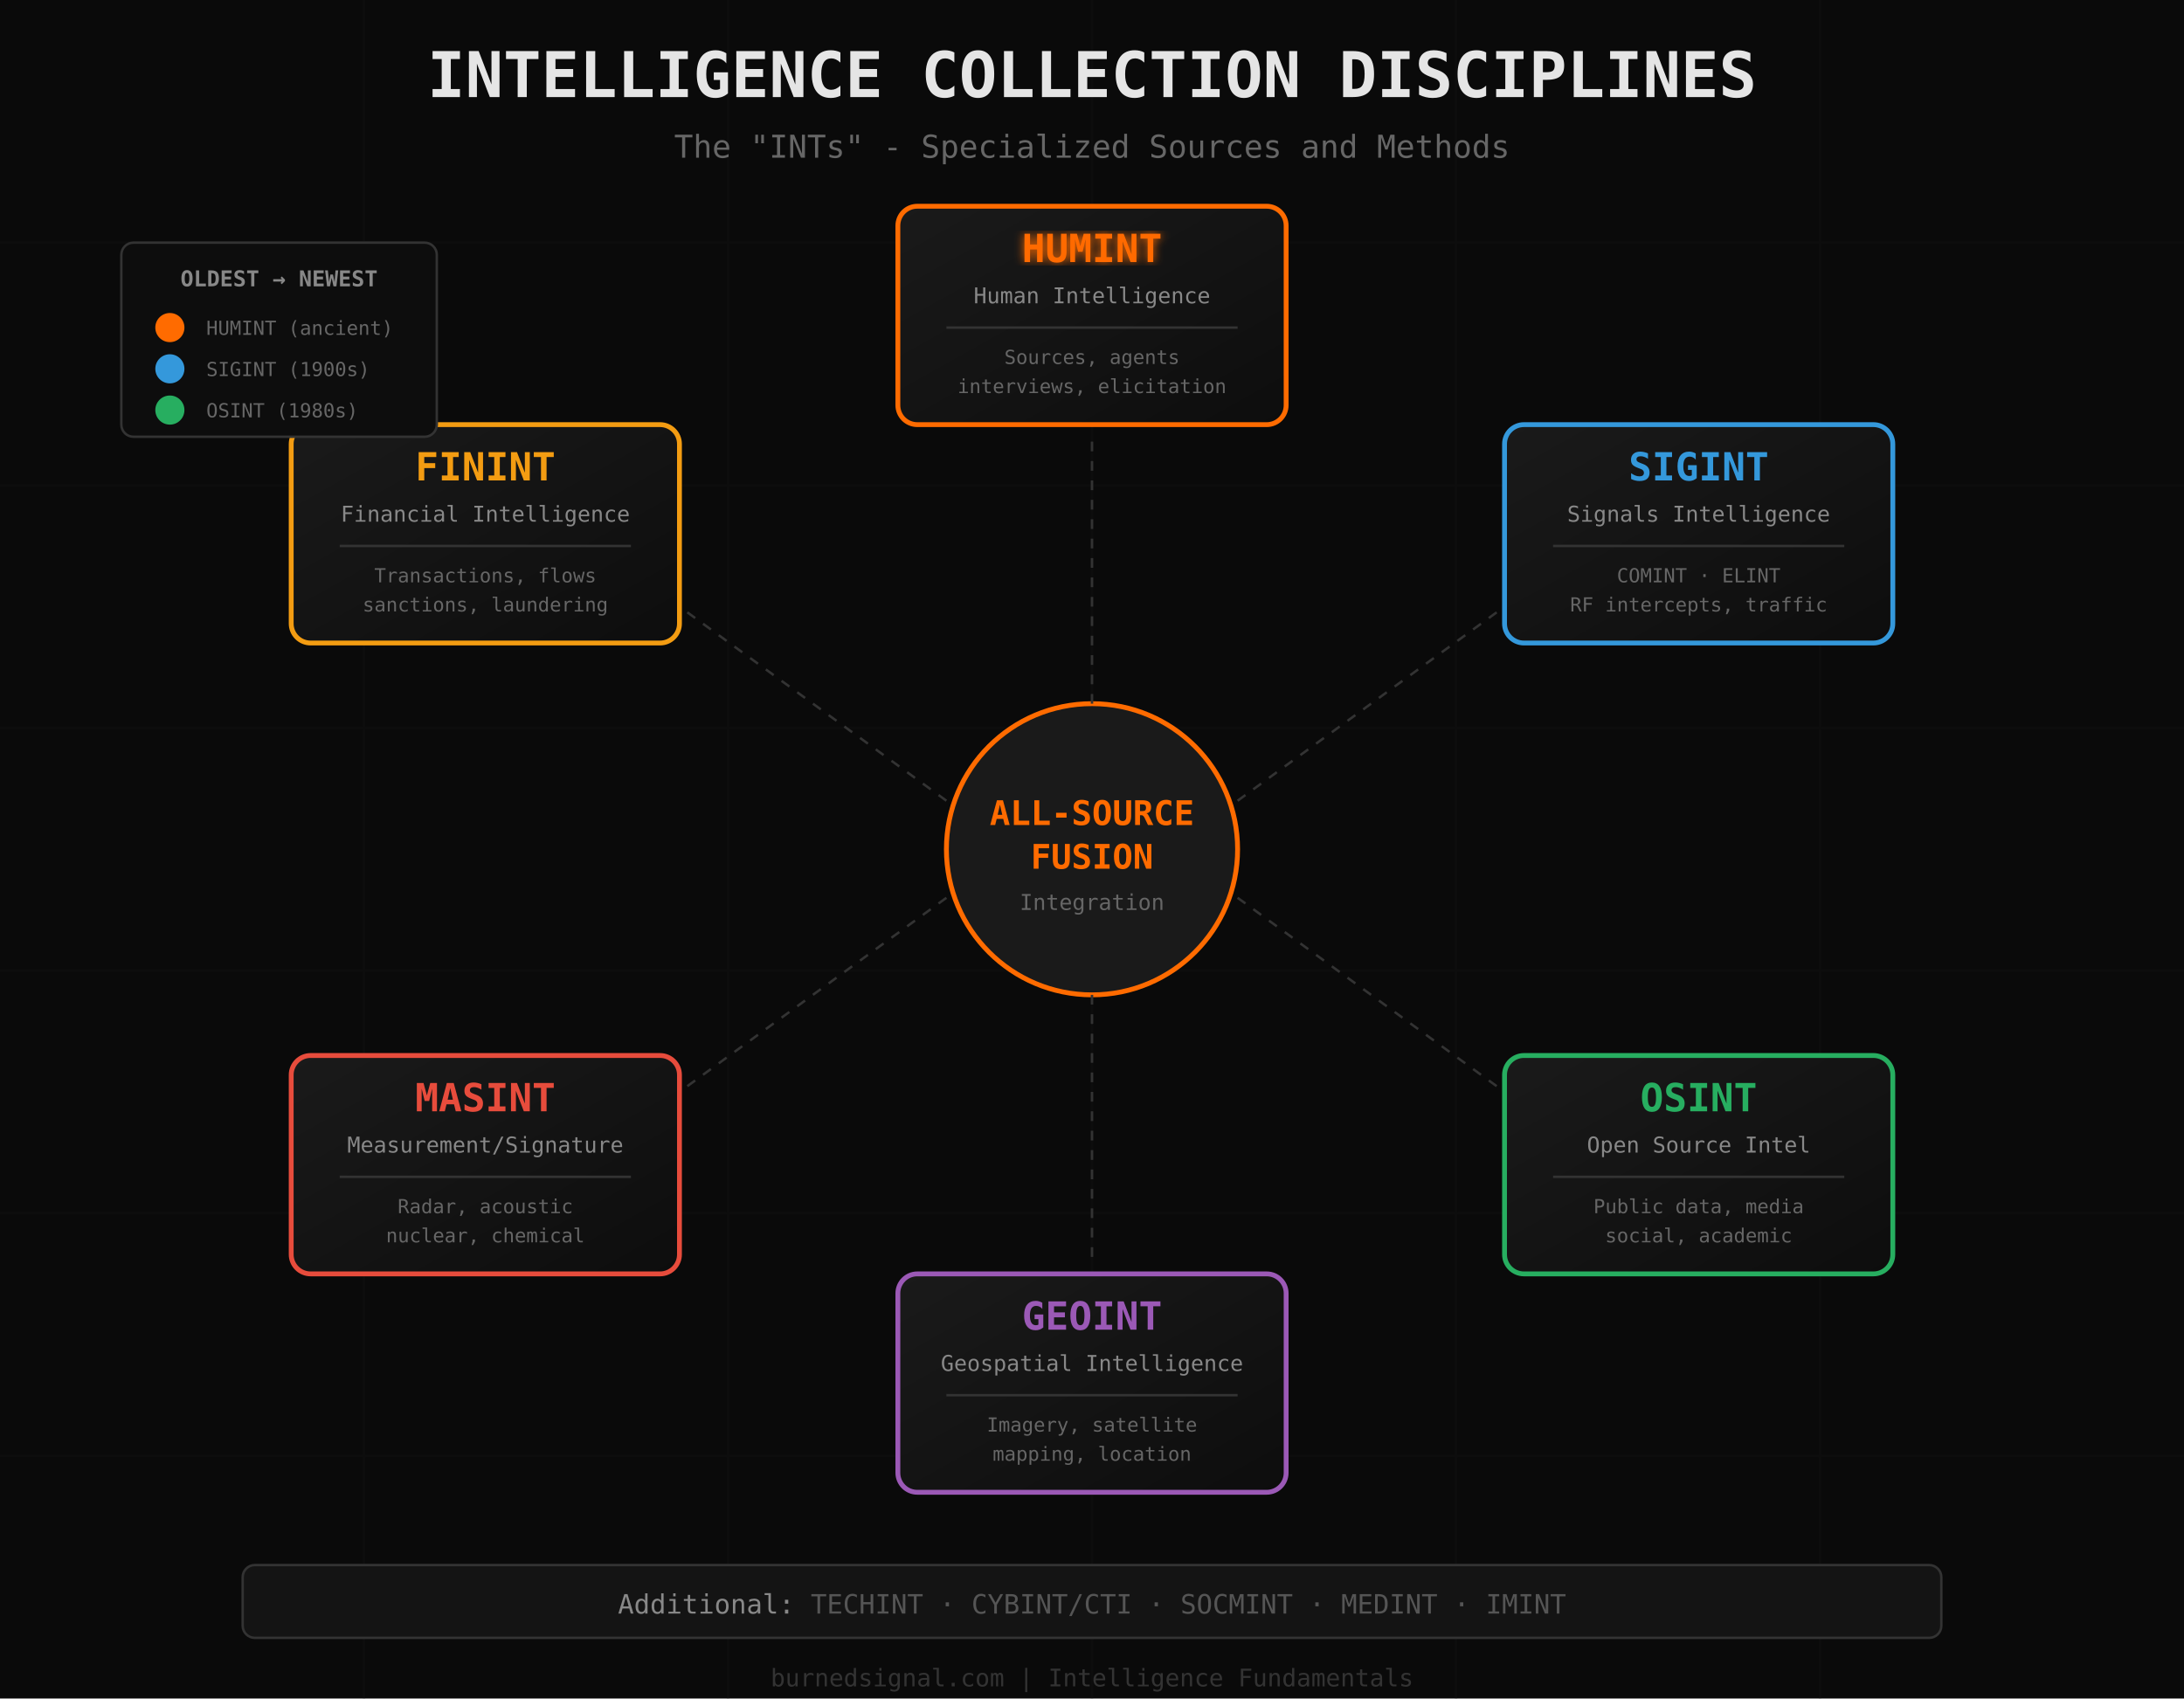
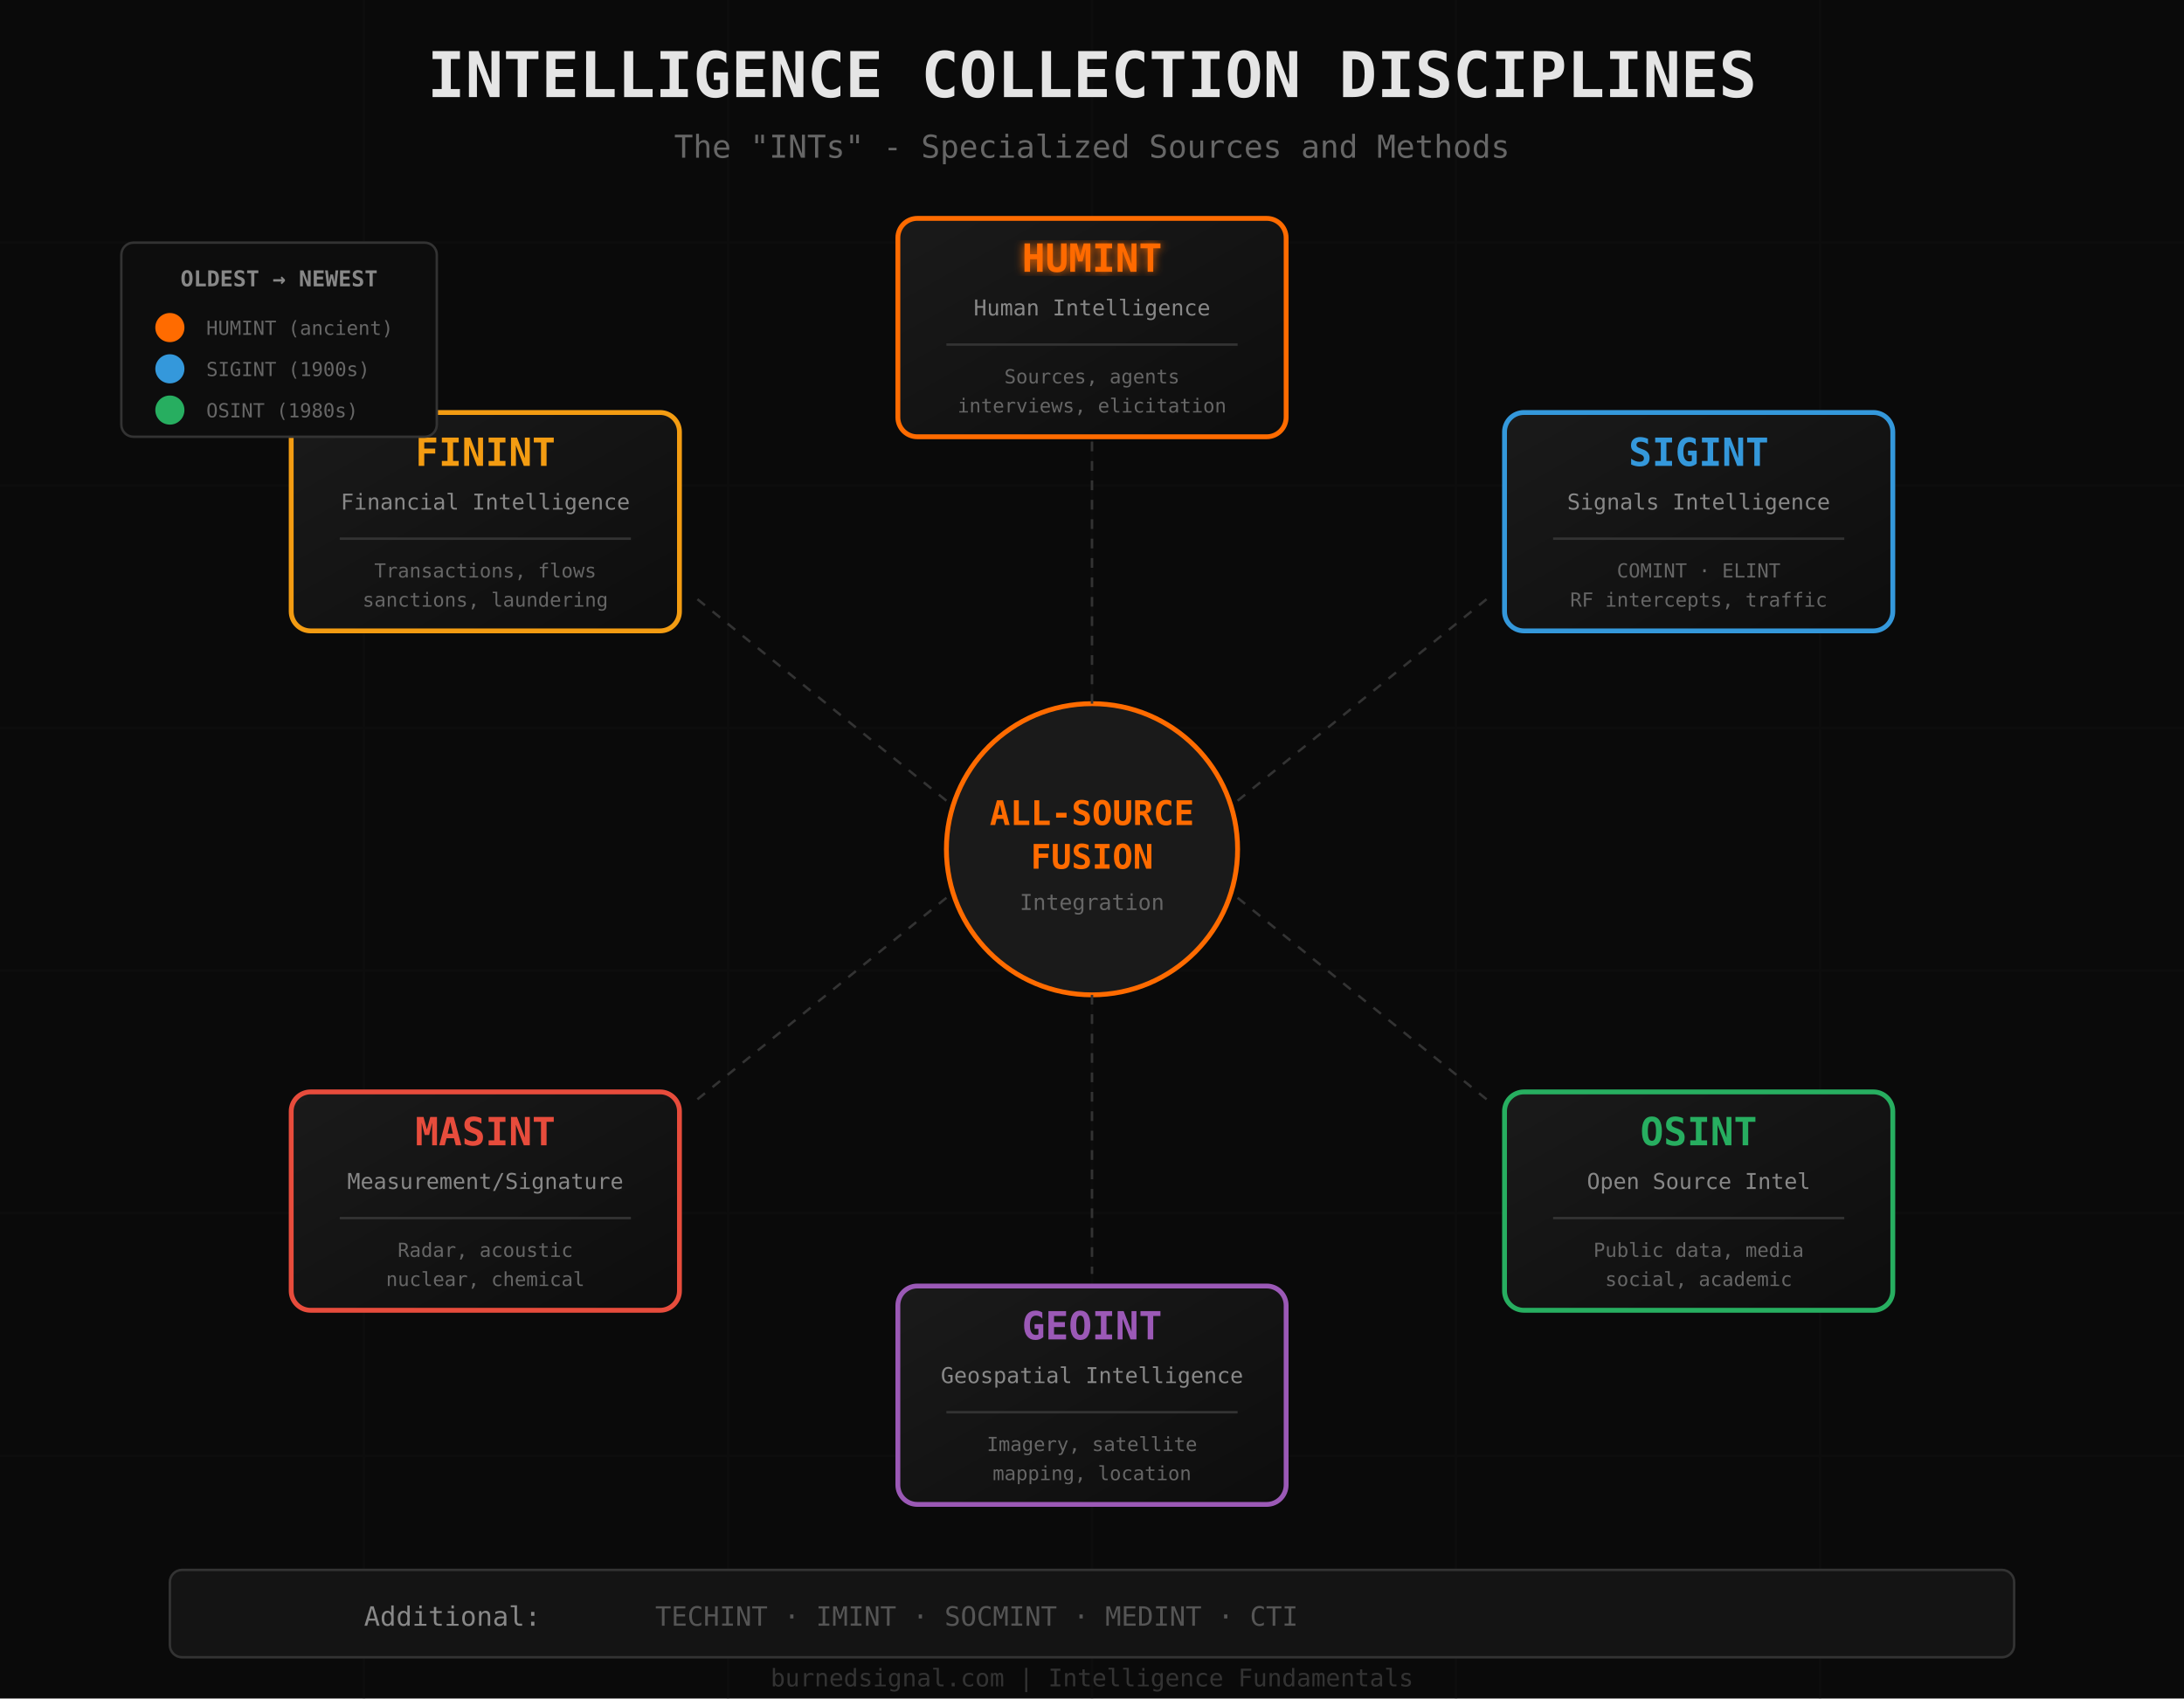
<svg xmlns="http://www.w3.org/2000/svg" viewBox="0 0 900 700">
  <defs>
    <linearGradient id="cardGrad" x1="0%" y1="0%" x2="100%" y2="100%">
      <stop offset="0%" style="stop-color:#1a1a1a" />
      <stop offset="100%" style="stop-color:#0d0d0d" />
    </linearGradient>
    <filter id="glow">
      <feGaussianBlur stdDeviation="2" result="coloredBlur" />
      <feMerge>
        <feMergeNode in="coloredBlur" />
        <feMergeNode in="SourceGraphic" />
      </feMerge>
    </filter>
  </defs>
  <rect width="900" height="700" fill="#0a0a0a" />
  <g stroke="#141414" stroke-width="1" opacity="0.3">
    <line x1="0" y1="100" x2="900" y2="100" />
    <line x1="0" y1="200" x2="900" y2="200" />
    <line x1="0" y1="300" x2="900" y2="300" />
    <line x1="0" y1="400" x2="900" y2="400" />
    <line x1="0" y1="500" x2="900" y2="500" />
    <line x1="0" y1="600" x2="900" y2="600" />
    <line x1="150" y1="0" x2="150" y2="700" />
    <line x1="300" y1="0" x2="300" y2="700" />
    <line x1="450" y1="0" x2="450" y2="700" />
    <line x1="600" y1="0" x2="600" y2="700" />
    <line x1="750" y1="0" x2="750" y2="700" />
  </g>
  <text x="450" y="40" text-anchor="middle" fill="#e5e5e5" font-family="monospace" font-size="26" font-weight="bold">INTELLIGENCE COLLECTION DISCIPLINES</text>
  <text x="450" y="65" text-anchor="middle" fill="#666" font-family="monospace" font-size="13">The "INTs" - Specialized Sources and Methods</text>
  <circle cx="450" cy="350" r="60" fill="#1a1a1a" stroke="#ff6b00" stroke-width="2" />
  <text x="450" y="340" text-anchor="middle" fill="#ff6b00" font-family="monospace" font-size="14" font-weight="bold">ALL-SOURCE</text>
  <text x="450" y="358" text-anchor="middle" fill="#ff6b00" font-family="monospace" font-size="14" font-weight="bold">FUSION</text>
  <text x="450" y="375" text-anchor="middle" fill="#666" font-family="monospace" font-size="9">Integration</text>
-   <g stroke="#333" stroke-width="1" stroke-dasharray="4,4">
-     <line x1="450" y1="290" x2="450" y2="180" />
-     <line x1="510" y1="330" x2="620" y2="250" />
-     <line x1="510" y1="370" x2="620" y2="450" />
-     <line x1="450" y1="410" x2="450" y2="520" />
-     <line x1="390" y1="370" x2="280" y2="450" />
-     <line x1="390" y1="330" x2="280" y2="250" />
+   <g fill="none" stroke="#333" stroke-width="1" stroke-dasharray="4,4">
+     <line x1="450" y1="290" x2="450" y2="175" />
+     <line x1="510" y1="330" x2="615" y2="245" />
+     <line x1="510" y1="370" x2="615" y2="455" />
+     <line x1="450" y1="410" x2="450" y2="525" />
+     <line x1="390" y1="370" x2="285" y2="455" />
+     <line x1="390" y1="330" x2="285" y2="245" />
  </g>
  <g transform="translate(450, 130)">
-     <rect x="-80" y="-45" width="160" height="90" rx="8" fill="url(#cardGrad)" stroke="#ff6b00" stroke-width="2" />
-     <text x="0" y="-22" text-anchor="middle" fill="#ff6b00" font-family="monospace" font-size="16" font-weight="bold" filter="url(#glow)">HUMINT</text>
-     <text x="0" y="-5" text-anchor="middle" fill="#888" font-family="monospace" font-size="9">Human Intelligence</text>
-     <line x1="-60" y1="5" x2="60" y2="5" stroke="#333" stroke-width="1" />
-     <text x="0" y="20" text-anchor="middle" fill="#666" font-family="monospace" font-size="8">Sources, agents</text>
-     <text x="0" y="32" text-anchor="middle" fill="#666" font-family="monospace" font-size="8">interviews, elicitation</text>
+     <rect x="-80" y="-40" width="160" height="90" rx="8" fill="url(#cardGrad)" stroke="#ff6b00" stroke-width="2" />
+     <text x="0" y="-18" text-anchor="middle" fill="#ff6b00" font-family="monospace" font-size="16" font-weight="bold" filter="url(#glow)">HUMINT</text>
+     <text x="0" y="0" text-anchor="middle" fill="#888" font-family="monospace" font-size="9">Human Intelligence</text>
+     <line x1="-60" y1="12" x2="60" y2="12" stroke="#333" stroke-width="1" />
+     <text x="0" y="28" text-anchor="middle" fill="#666" font-family="monospace" font-size="8">Sources, agents</text>
+     <text x="0" y="40" text-anchor="middle" fill="#666" font-family="monospace" font-size="8">interviews, elicitation</text>
  </g>
-   <g transform="translate(700, 220)">
-     <rect x="-80" y="-45" width="160" height="90" rx="8" fill="url(#cardGrad)" stroke="#3498db" stroke-width="2" />
-     <text x="0" y="-22" text-anchor="middle" fill="#3498db" font-family="monospace" font-size="16" font-weight="bold">SIGINT</text>
-     <text x="0" y="-5" text-anchor="middle" fill="#888" font-family="monospace" font-size="9">Signals Intelligence</text>
-     <line x1="-60" y1="5" x2="60" y2="5" stroke="#333" stroke-width="1" />
-     <text x="0" y="20" text-anchor="middle" fill="#666" font-family="monospace" font-size="8">COMINT · ELINT</text>
-     <text x="0" y="32" text-anchor="middle" fill="#666" font-family="monospace" font-size="8">RF intercepts, traffic</text>
+   <g transform="translate(700, 210)">
+     <rect x="-80" y="-40" width="160" height="90" rx="8" fill="url(#cardGrad)" stroke="#3498db" stroke-width="2" />
+     <text x="0" y="-18" text-anchor="middle" fill="#3498db" font-family="monospace" font-size="16" font-weight="bold">SIGINT</text>
+     <text x="0" y="0" text-anchor="middle" fill="#888" font-family="monospace" font-size="9">Signals Intelligence</text>
+     <line x1="-60" y1="12" x2="60" y2="12" stroke="#333" stroke-width="1" />
+     <text x="0" y="28" text-anchor="middle" fill="#666" font-family="monospace" font-size="8">COMINT · ELINT</text>
+     <text x="0" y="40" text-anchor="middle" fill="#666" font-family="monospace" font-size="8">RF intercepts, traffic</text>
  </g>
-   <g transform="translate(700, 480)">
-     <rect x="-80" y="-45" width="160" height="90" rx="8" fill="url(#cardGrad)" stroke="#27ae60" stroke-width="2" />
-     <text x="0" y="-22" text-anchor="middle" fill="#27ae60" font-family="monospace" font-size="16" font-weight="bold">OSINT</text>
-     <text x="0" y="-5" text-anchor="middle" fill="#888" font-family="monospace" font-size="9">Open Source Intel</text>
-     <line x1="-60" y1="5" x2="60" y2="5" stroke="#333" stroke-width="1" />
-     <text x="0" y="20" text-anchor="middle" fill="#666" font-family="monospace" font-size="8">Public data, media</text>
-     <text x="0" y="32" text-anchor="middle" fill="#666" font-family="monospace" font-size="8">social, academic</text>
+   <g transform="translate(700, 490)">
+     <rect x="-80" y="-40" width="160" height="90" rx="8" fill="url(#cardGrad)" stroke="#27ae60" stroke-width="2" />
+     <text x="0" y="-18" text-anchor="middle" fill="#27ae60" font-family="monospace" font-size="16" font-weight="bold">OSINT</text>
+     <text x="0" y="0" text-anchor="middle" fill="#888" font-family="monospace" font-size="9">Open Source Intel</text>
+     <line x1="-60" y1="12" x2="60" y2="12" stroke="#333" stroke-width="1" />
+     <text x="0" y="28" text-anchor="middle" fill="#666" font-family="monospace" font-size="8">Public data, media</text>
+     <text x="0" y="40" text-anchor="middle" fill="#666" font-family="monospace" font-size="8">social, academic</text>
  </g>
  <g transform="translate(450, 570)">
-     <rect x="-80" y="-45" width="160" height="90" rx="8" fill="url(#cardGrad)" stroke="#9b59b6" stroke-width="2" />
-     <text x="0" y="-22" text-anchor="middle" fill="#9b59b6" font-family="monospace" font-size="16" font-weight="bold">GEOINT</text>
-     <text x="0" y="-5" text-anchor="middle" fill="#888" font-family="monospace" font-size="9">Geospatial Intelligence</text>
-     <line x1="-60" y1="5" x2="60" y2="5" stroke="#333" stroke-width="1" />
-     <text x="0" y="20" text-anchor="middle" fill="#666" font-family="monospace" font-size="8">Imagery, satellite</text>
-     <text x="0" y="32" text-anchor="middle" fill="#666" font-family="monospace" font-size="8">mapping, location</text>
+     <rect x="-80" y="-40" width="160" height="90" rx="8" fill="url(#cardGrad)" stroke="#9b59b6" stroke-width="2" />
+     <text x="0" y="-18" text-anchor="middle" fill="#9b59b6" font-family="monospace" font-size="16" font-weight="bold">GEOINT</text>
+     <text x="0" y="0" text-anchor="middle" fill="#888" font-family="monospace" font-size="9">Geospatial Intelligence</text>
+     <line x1="-60" y1="12" x2="60" y2="12" stroke="#333" stroke-width="1" />
+     <text x="0" y="28" text-anchor="middle" fill="#666" font-family="monospace" font-size="8">Imagery, satellite</text>
+     <text x="0" y="40" text-anchor="middle" fill="#666" font-family="monospace" font-size="8">mapping, location</text>
  </g>
-   <g transform="translate(200, 480)">
-     <rect x="-80" y="-45" width="160" height="90" rx="8" fill="url(#cardGrad)" stroke="#e74c3c" stroke-width="2" />
-     <text x="0" y="-22" text-anchor="middle" fill="#e74c3c" font-family="monospace" font-size="16" font-weight="bold">MASINT</text>
-     <text x="0" y="-5" text-anchor="middle" fill="#888" font-family="monospace" font-size="9">Measurement/Signature</text>
-     <line x1="-60" y1="5" x2="60" y2="5" stroke="#333" stroke-width="1" />
-     <text x="0" y="20" text-anchor="middle" fill="#666" font-family="monospace" font-size="8">Radar, acoustic</text>
-     <text x="0" y="32" text-anchor="middle" fill="#666" font-family="monospace" font-size="8">nuclear, chemical</text>
+   <g transform="translate(200, 490)">
+     <rect x="-80" y="-40" width="160" height="90" rx="8" fill="url(#cardGrad)" stroke="#e74c3c" stroke-width="2" />
+     <text x="0" y="-18" text-anchor="middle" fill="#e74c3c" font-family="monospace" font-size="16" font-weight="bold">MASINT</text>
+     <text x="0" y="0" text-anchor="middle" fill="#888" font-family="monospace" font-size="9">Measurement/Signature</text>
+     <line x1="-60" y1="12" x2="60" y2="12" stroke="#333" stroke-width="1" />
+     <text x="0" y="28" text-anchor="middle" fill="#666" font-family="monospace" font-size="8">Radar, acoustic</text>
+     <text x="0" y="40" text-anchor="middle" fill="#666" font-family="monospace" font-size="8">nuclear, chemical</text>
  </g>
-   <g transform="translate(200, 220)">
-     <rect x="-80" y="-45" width="160" height="90" rx="8" fill="url(#cardGrad)" stroke="#f39c12" stroke-width="2" />
-     <text x="0" y="-22" text-anchor="middle" fill="#f39c12" font-family="monospace" font-size="16" font-weight="bold">FININT</text>
-     <text x="0" y="-5" text-anchor="middle" fill="#888" font-family="monospace" font-size="9">Financial Intelligence</text>
-     <line x1="-60" y1="5" x2="60" y2="5" stroke="#333" stroke-width="1" />
-     <text x="0" y="20" text-anchor="middle" fill="#666" font-family="monospace" font-size="8">Transactions, flows</text>
-     <text x="0" y="32" text-anchor="middle" fill="#666" font-family="monospace" font-size="8">sanctions, laundering</text>
+   <g transform="translate(200, 210)">
+     <rect x="-80" y="-40" width="160" height="90" rx="8" fill="url(#cardGrad)" stroke="#f39c12" stroke-width="2" />
+     <text x="0" y="-18" text-anchor="middle" fill="#f39c12" font-family="monospace" font-size="16" font-weight="bold">FININT</text>
+     <text x="0" y="0" text-anchor="middle" fill="#888" font-family="monospace" font-size="9">Financial Intelligence</text>
+     <line x1="-60" y1="12" x2="60" y2="12" stroke="#333" stroke-width="1" />
+     <text x="0" y="28" text-anchor="middle" fill="#666" font-family="monospace" font-size="8">Transactions, flows</text>
+     <text x="0" y="40" text-anchor="middle" fill="#666" font-family="monospace" font-size="8">sanctions, laundering</text>
  </g>
-   <g transform="translate(450, 660)">
-     <rect x="-350" y="-15" width="700" height="30" rx="5" fill="#141414" stroke="#333" stroke-width="1" />
-     <text x="0" y="5" text-anchor="middle" fill="#666" font-family="monospace" font-size="11">
-       <tspan fill="#888">Additional:</tspan>
-       <tspan fill="#555"> TECHINT · CYBINT/CTI · SOCMINT · MEDINT · IMINT</tspan>
-     </text>
+   <g transform="translate(450, 665)">
+     <rect x="-380" y="-18" width="760" height="36" rx="5" fill="#141414" stroke="#333" stroke-width="1" />
+     <text x="-300" y="5" fill="#888" font-family="monospace" font-size="11">Additional:</text>
+     <text x="-180" y="5" fill="#555" font-family="monospace" font-size="11">TECHINT · IMINT · SOCMINT · MEDINT · CTI</text>
  </g>
  <g transform="translate(50, 100)">
    <rect x="0" y="0" width="130" height="80" rx="5" fill="#0d0d0d" stroke="#333" stroke-width="1" />
    <text x="65" y="18" text-anchor="middle" fill="#888" font-family="monospace" font-size="9" font-weight="bold">OLDEST → NEWEST</text>
    <circle cx="20" cy="35" r="6" fill="#ff6b00" />
    <text x="35" y="38" fill="#666" font-family="monospace" font-size="8">HUMINT (ancient)</text>
    <circle cx="20" cy="52" r="6" fill="#3498db" />
    <text x="35" y="55" fill="#666" font-family="monospace" font-size="8">SIGINT (1900s)</text>
    <circle cx="20" cy="69" r="6" fill="#27ae60" />
    <text x="35" y="72" fill="#666" font-family="monospace" font-size="8">OSINT (1980s)</text>
  </g>
  <text x="450" y="695" text-anchor="middle" fill="#333" font-family="monospace" font-size="10">burnedsignal.com | Intelligence Fundamentals</text>
</svg>
